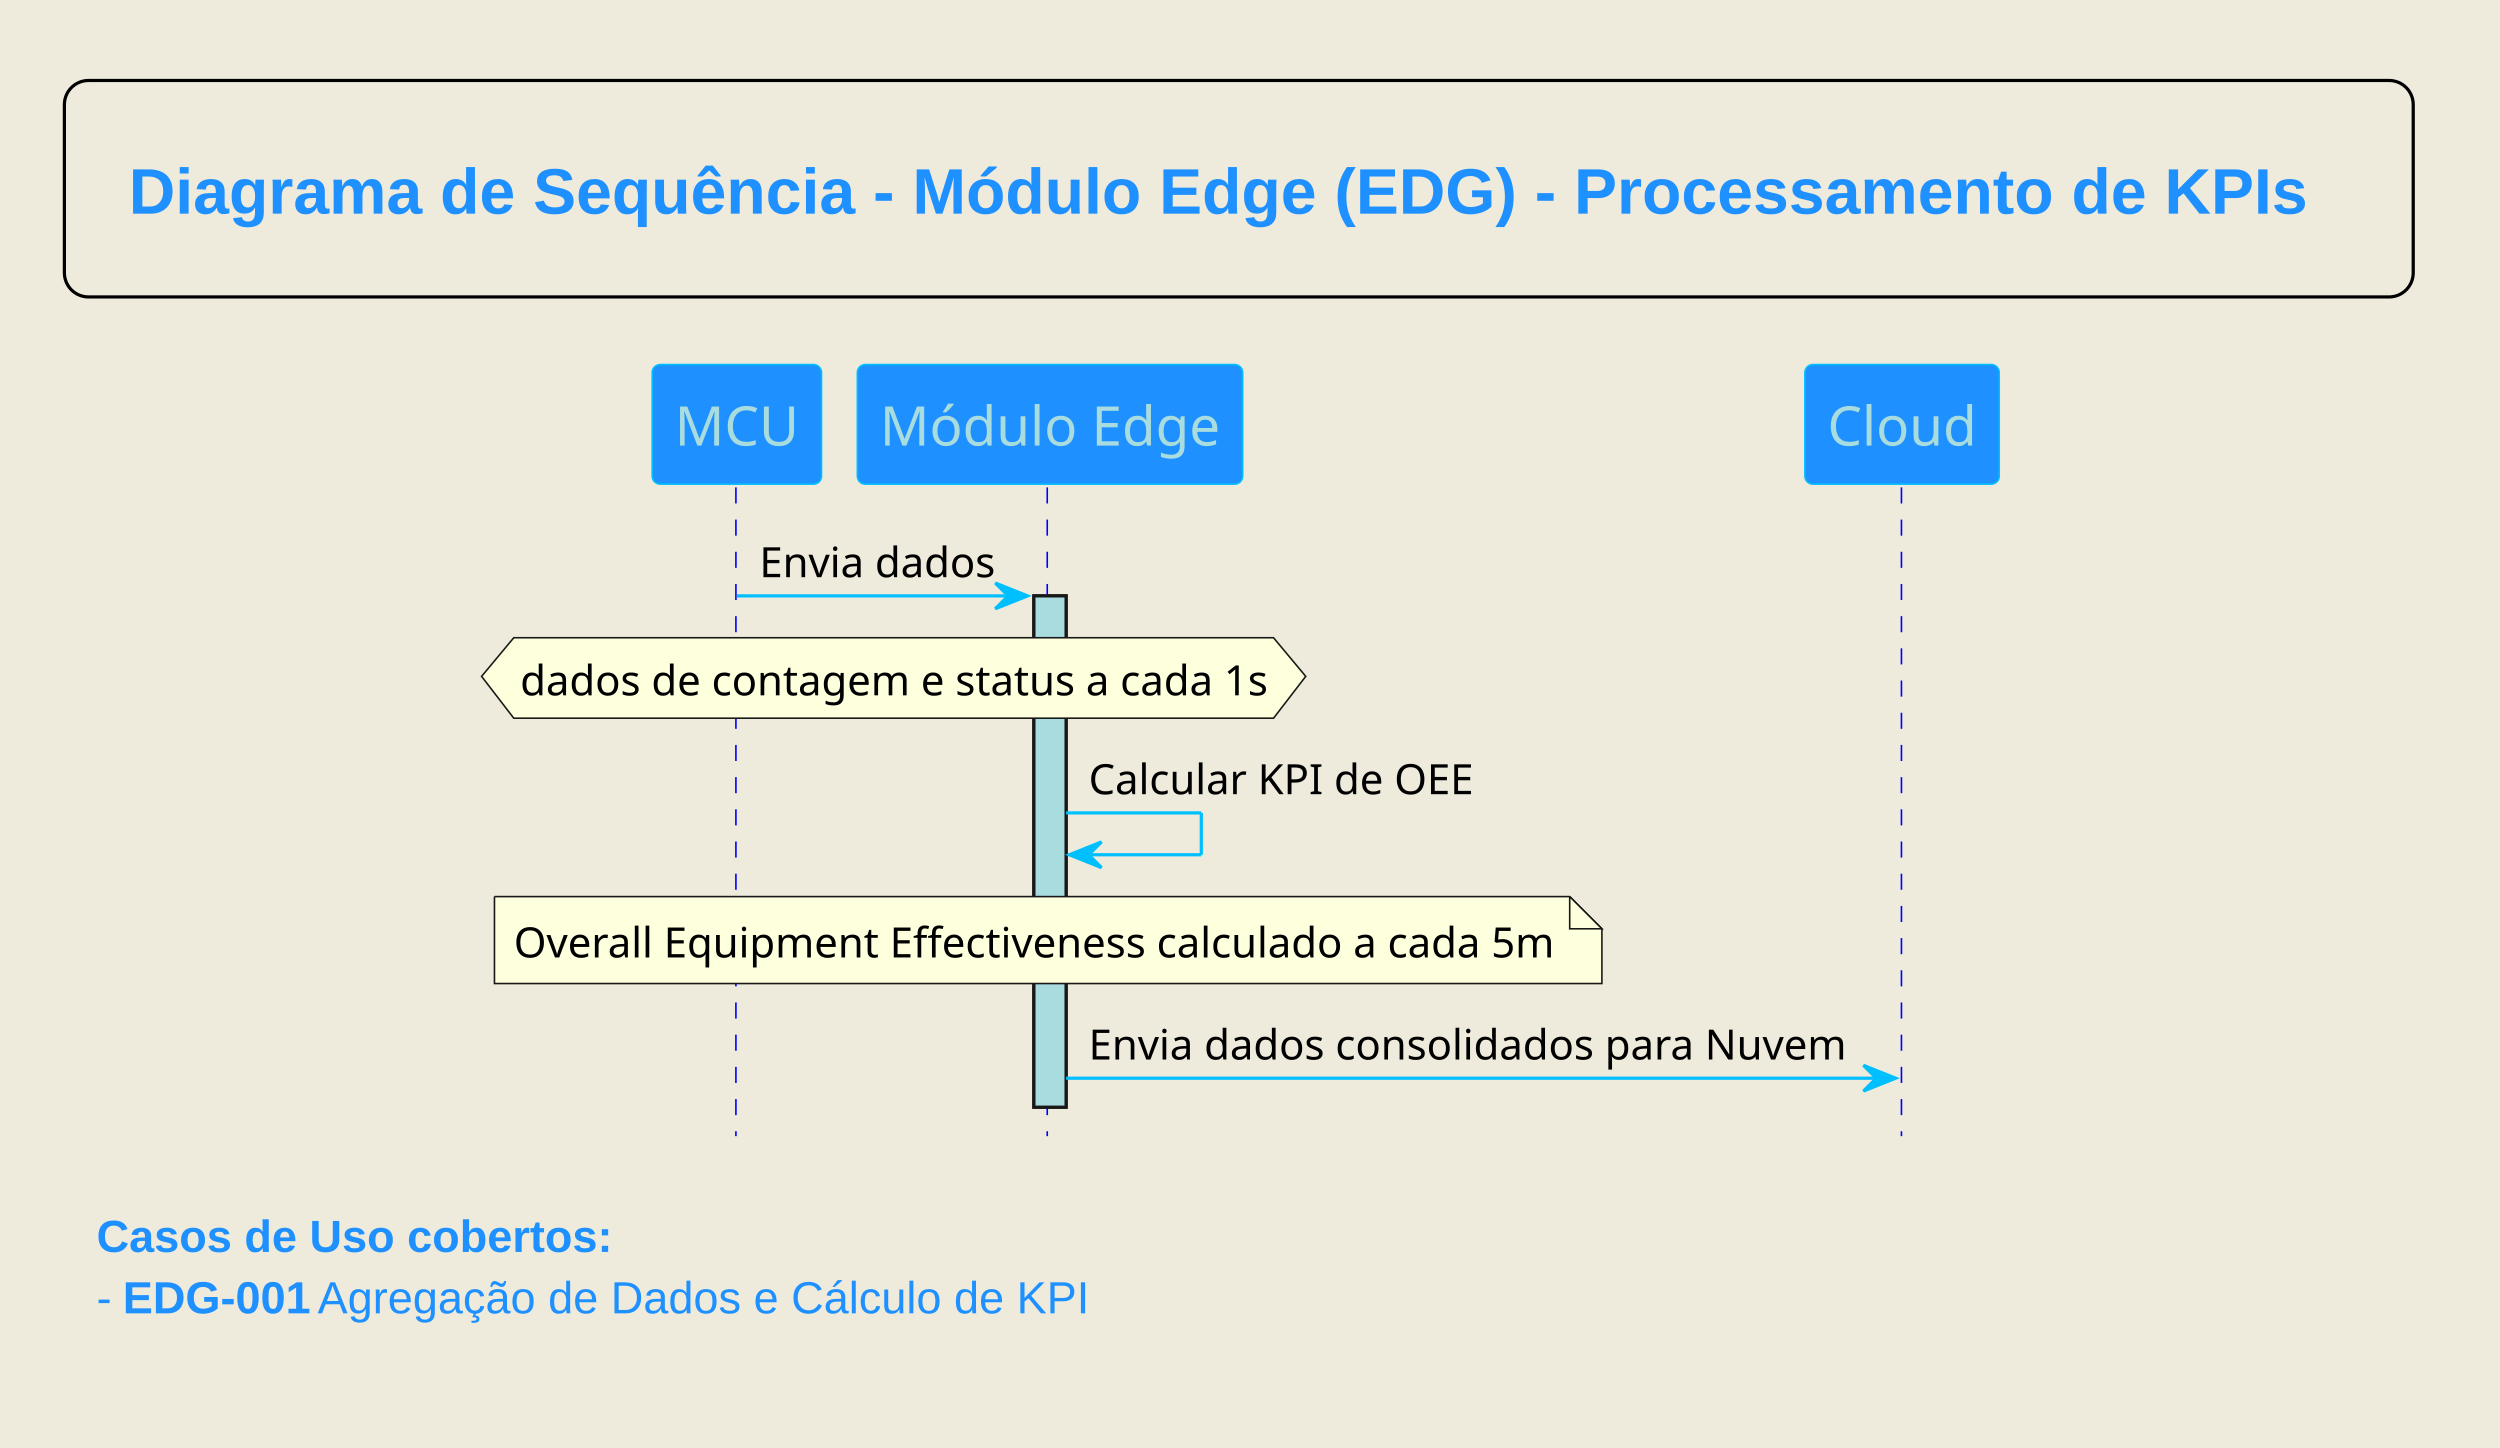
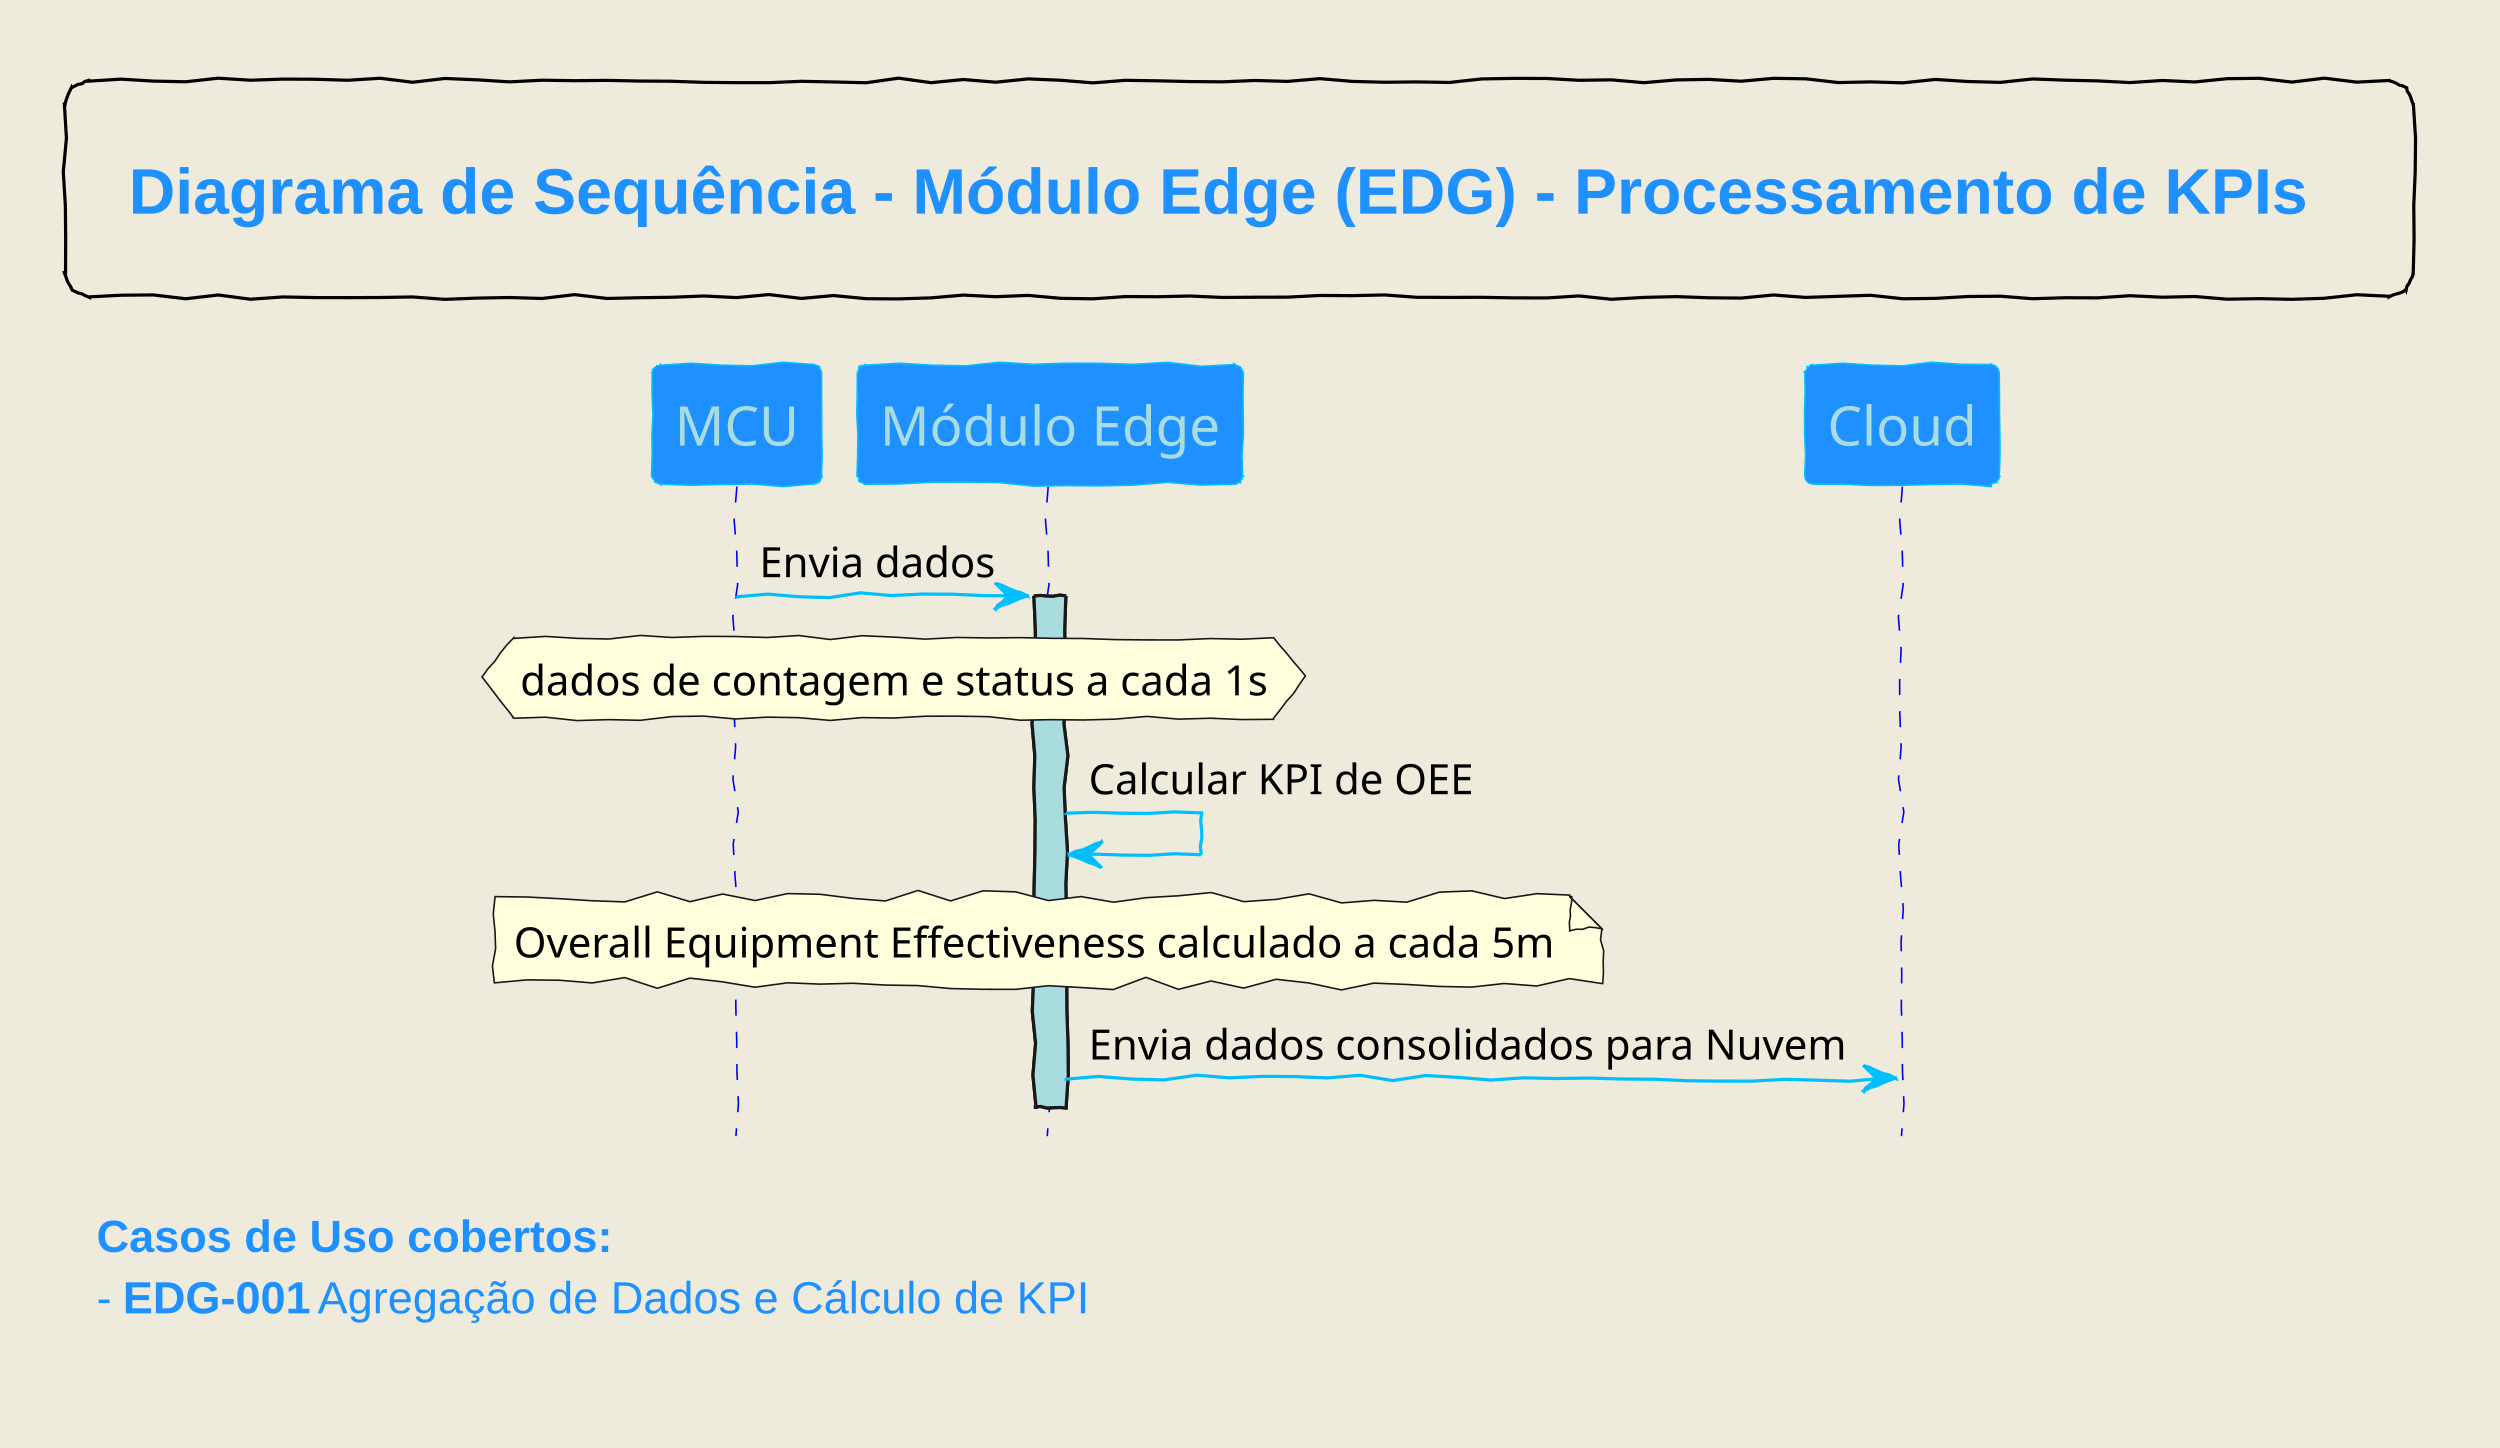
<svg xmlns="http://www.w3.org/2000/svg" contentStyleType="text/css" data-diagram-type="SEQUENCE" height="751.57px" preserveAspectRatio="none" style="width:1297px;height:751px;background:#EEEBDC;" version="1.1" viewBox="0 0 1297 751" width="1297.711px" zoomAndPan="magnify">
  <defs />
  <g>
    <rect fill="#EEEBDC" height="751.57" style="stroke:none;stroke-width:1.67;" width="1297.711" x="0" y="0" />
    <g>
-       <rect fill="#A9DCDF" height="265.261" style="stroke:#181818;stroke-width:1.67;" width="16.702" x="536.385" y="309.146" />
+       <polygon fill="#A9DCDF" points="536.385,309.146,536.385,309.263,539.725,308.915,543.066,309.253,546.406,309.368,549.746,308.749,553.087,309.146,552.957,309.146,552.374,325.725,552.446,342.303,552.973,358.882,551.932,375.461,554.011,392.04,552.034,408.619,552.756,425.197,553.808,441.776,552.943,458.355,553.201,474.934,553.033,491.513,553.385,508.091,553.486,524.67,554.065,541.249,554.207,557.828,553.087,574.407,553.087,574.785,549.746,574.548,546.406,574.665,543.066,574.798,539.725,574.005,536.385,574.407,537.518,574.407,535.89,557.828,537.277,541.249,535.558,524.67,536.271,508.091,537.624,491.513,536.304,474.934,536.561,458.355,536.951,441.776,537.08,425.197,536.379,408.619,536.865,392.04,535.429,375.461,536.86,358.882,537.301,342.303,537.128,325.725,536.385,309.146" style="stroke:#181818;stroke-width:1.67;" />
    </g>
    <g>
-       <rect fill="#000000" fill-opacity="0" height="336.587" width="13.361" x="375.602" y="252.851" />
-       <line style="stroke:#0000FF;stroke-width:0.835;stroke-dasharray:8.351,8.351;" x1="381.79" x2="381.79" y1="252.851" y2="589.438" />
+       <polygon fill="#000000" fill-opacity="0" points="375.602,252.851,375.602,252.969,378.275,252.621,380.947,252.959,383.619,253.074,386.291,252.454,388.964,252.851,388.834,252.851,388.251,269.681,388.323,286.51,388.85,303.339,387.809,320.169,389.888,336.998,387.911,353.827,388.633,370.657,389.685,387.486,388.82,404.315,389.078,421.145,388.91,437.974,389.262,454.803,389.363,471.633,389.942,488.462,390.084,505.291,390.098,522.121,389.389,538.95,389.738,555.779,390.137,572.609,388.964,589.438,388.964,589.037,386.291,589.816,383.619,589.273,380.947,589.735,378.275,589.163,375.602,589.438,375.488,589.438,376.841,572.609,375.521,555.779,375.778,538.95,376.168,522.121,376.298,505.291,375.596,488.462,376.082,471.633,374.646,454.803,376.077,437.974,376.518,421.145,376.345,404.315,376.626,387.486,374.796,370.657,374.513,353.827,374.565,336.998,375.504,320.169,375.274,303.339,376.74,286.51,375.311,269.681,375.602,252.851" />
+       <path d="M381.79,252.851 L382.258,252.851 L380.868,269.681 L382.221,286.51 L382.68,303.339 L380.202,320.169 L381.617,336.998 L380.841,353.827 L380.936,370.657 L381.639,387.486 L380.251,404.315 L383.023,421.145 L380.387,437.974 L381.35,454.803 L382.752,471.633 L381.599,488.462 L381.942,505.291 L381.719,522.121 L382.188,538.95 L382.323,555.779 L383.095,572.609 L381.79,589.438" fill="none" style="stroke:#0000FF;stroke-width:0.835;stroke-dasharray:8.351,8.351;" />
    </g>
    <g>
-       <rect fill="#000000" fill-opacity="0" height="336.587" width="13.361" x="538.055" y="252.851" />
-       <line style="stroke:#0000FF;stroke-width:0.835;stroke-dasharray:8.351,8.351;" x1="543.311" x2="543.311" y1="252.851" y2="589.438" />
+       <polygon fill="#000000" fill-opacity="0" points="538.055,252.851,538.055,252.969,540.727,252.621,543.4,252.959,546.072,253.074,548.744,252.454,551.417,252.851,551.287,252.851,550.704,269.681,550.776,286.51,551.303,303.339,550.262,320.169,552.341,336.998,550.364,353.827,551.086,370.657,552.138,387.486,551.273,404.315,551.53,421.145,551.363,437.974,551.715,454.803,551.816,471.633,552.395,488.462,552.537,505.291,552.551,522.121,551.842,538.95,552.191,555.779,552.589,572.609,551.417,589.438,551.417,589.037,548.744,589.816,546.072,589.273,543.4,589.735,540.727,589.163,538.055,589.438,537.941,589.438,539.294,572.609,537.974,555.779,538.231,538.95,538.621,522.121,538.75,505.291,538.049,488.462,538.535,471.633,537.099,454.803,538.53,437.974,538.971,421.145,538.798,404.315,539.079,387.486,537.248,370.657,536.966,353.827,537.017,336.998,537.957,320.169,537.727,303.339,539.193,286.51,537.764,269.681,538.055,252.851" />
+       <path d="M543.311,252.851 L543.779,252.851 L542.389,269.681 L543.742,286.51 L544.202,303.339 L541.723,320.169 L543.138,336.998 L542.362,353.827 L542.457,370.657 L543.16,387.486 L541.772,404.315 L544.544,421.145 L541.908,437.974 L542.871,454.803 L544.273,471.633 L543.12,488.462 L543.463,505.291 L543.24,522.121 L543.709,538.95 L543.844,555.779 L544.616,572.609 L543.311,589.438" fill="none" style="stroke:#0000FF;stroke-width:0.835;stroke-dasharray:8.351,8.351;" />
    </g>
    <g>
-       <rect fill="#000000" fill-opacity="0" height="336.587" width="13.361" x="980.107" y="252.851" />
-       <line style="stroke:#0000FF;stroke-width:0.835;stroke-dasharray:8.351,8.351;" x1="986.474" x2="986.474" y1="252.851" y2="589.438" />
+       <polygon fill="#000000" fill-opacity="0" points="980.107,252.851,980.107,252.969,982.78,252.621,985.452,252.959,988.124,253.074,990.797,252.454,993.469,252.851,993.339,252.851,992.756,269.681,992.828,286.51,993.355,303.339,992.314,320.169,994.393,336.998,992.416,353.827,993.138,370.657,994.19,387.486,993.325,404.315,993.583,421.145,993.415,437.974,993.767,454.803,993.868,471.633,994.447,488.462,994.59,505.291,994.603,522.121,993.894,538.95,994.243,555.779,994.641,572.609,993.469,589.438,993.469,589.037,990.797,589.816,988.124,589.273,985.452,589.735,982.78,589.163,980.107,589.438,979.993,589.438,981.346,572.609,980.026,555.779,980.283,538.95,980.673,522.121,980.803,505.291,980.101,488.462,980.587,471.633,979.151,454.803,980.582,437.974,981.023,421.145,980.85,404.315,981.131,387.486,979.301,370.657,979.018,353.827,979.07,336.998,980.009,320.169,979.779,303.339,981.245,286.51,979.816,269.681,980.107,252.851" />
+       <path d="M986.474,252.851 L986.942,252.851 L985.552,269.681 L986.905,286.51 L987.364,303.339 L984.885,320.169 L986.301,336.998 L985.524,353.827 L985.62,370.657 L986.322,387.486 L984.935,404.315 L987.707,421.145 L985.071,437.974 L986.034,454.803 L987.436,471.633 L986.283,488.462 L986.626,505.291 L986.403,522.121 L986.872,538.95 L987.007,555.779 L987.778,572.609 L986.474,589.438" fill="none" style="stroke:#0000FF;stroke-width:0.835;stroke-dasharray:8.351,8.351;" />
    </g>
    <g class="participant participant-head" data-participant="MCU">
-       <rect fill="#1E90FF" height="62.053" rx="4.175" ry="4.175" style="stroke:#00BFFF;stroke-width:0.835;" width="87.833" x="338.366" y="189.128" />
+       <polygon fill="#1E90FF" points="342.542,189.128,342.542,189.48,358.438,188.436,374.335,189.451,390.231,189.796,406.128,187.937,422.024,189.128,422.008,189.089,422.524,189.154,423.124,189.42,423.781,189.827,424.239,189.751,424.977,190.351,425.262,190.469,424.897,190.808,425.364,191.49,425.933,192.215,425.911,192.695,426.2,193.304,426.238,193.304,426.182,204.044,426.299,214.785,426.333,225.525,426.526,236.266,426.2,247.006,426.545,247.149,426.305,247.741,425.841,248.241,425.704,248.876,425.582,249.518,424.977,249.958,424.823,249.587,424.531,250.552,423.733,250.295,423.319,250.967,422.509,250.682,422.024,251.181,422.024,251.067,406.128,252.42,390.231,251.1,374.335,251.357,358.438,251.747,342.542,251.181,342.63,251.395,341.95,250.935,341.422,250.84,340.648,250.153,340.24,250.349,339.589,249.958,339.871,250.075,339.573,249.463,339.415,248.908,338.607,248.084,338.276,247.458,338.366,247.006,338.02,247.006,338.334,236.266,338.257,225.525,338.746,214.785,338.269,204.044,338.366,193.304,338.19,193.231,338.728,192.762,338.512,191.981,338.833,191.422,339.678,191.08,339.589,190.351,339.682,190.576,340.336,190.485,340.702,189.697,341.429,189.782,342.077,189.677,342.542,189.128" style="stroke:#00BFFF;stroke-width:0.835;" />
      <text fill="#A9DCDF" font-family="Impact" font-size="28.393" lengthAdjust="spacing" textLength="64.451" x="350.057" y="231.171">MCU</text>
    </g>
    <g class="participant participant-head" data-participant="EDGE">
-       <rect fill="#1E90FF" height="62.053" rx="4.175" ry="4.175" style="stroke:#00BFFF;stroke-width:0.835;" width="199.927" x="444.772" y="189.128" />
+       <polygon fill="#1E90FF" points="448.948,189.128,448.948,189.48,466.364,188.436,483.78,189.451,501.196,189.796,518.612,187.937,536.028,188.999,553.444,188.416,570.86,188.488,588.276,189.015,605.692,187.974,623.108,190.053,640.524,189.128,640.39,188.804,641.072,189.271,641.797,189.84,642.277,189.818,642.901,190.142,643.476,190.351,643.46,190.345,643.813,190.98,644.089,191.583,644.512,192.248,644.8,192.856,644.699,193.304,645.078,193.304,644.841,204.044,644.958,214.785,645.09,225.525,644.298,236.266,644.699,247.006,645.048,247.15,644.302,247.533,644.485,248.301,643.711,248.672,643.686,249.353,643.476,249.958,643.635,250.34,642.876,250.178,642.318,250.502,641.777,250.866,641.203,251.151,640.524,251.181,640.524,251.175,623.108,251.661,605.692,250.225,588.276,251.656,570.86,252.097,553.444,251.924,536.028,252.205,518.612,250.375,501.196,250.092,483.78,250.143,466.364,251.083,448.948,251.181,448.906,251.08,448.502,251.287,447.729,250.602,447.103,250.271,446.634,250.32,445.995,249.958,445.652,249.816,445.484,249.257,445.84,248.916,445.486,248.28,445.395,247.753,444.772,247.006,444.593,247.006,444.95,236.266,445.101,225.525,444.509,214.785,444.719,204.044,444.772,193.304,444.837,193.331,445.352,192.852,445.259,192.122,445.744,191.631,445.466,190.824,445.995,190.351,445.851,190.003,446.693,190.366,447.023,189.493,447.875,189.879,448.401,189.479,448.948,189.128" style="stroke:#00BFFF;stroke-width:0.835;" />
      <text fill="#A9DCDF" font-family="Impact" font-size="28.393" lengthAdjust="spacing" textLength="176.545" x="456.463" y="231.171">Módulo Edge</text>
    </g>
    <g class="participant participant-head" data-participant="Cloud">
-       <rect fill="#1E90FF" height="62.053" rx="4.175" ry="4.175" style="stroke:#00BFFF;stroke-width:0.835;" width="100.837" x="936.37" y="189.128" />
+       <polygon fill="#1E90FF" points="940.545,189.128,940.545,189.48,955.959,188.436,971.374,189.451,986.788,189.796,1002.202,187.937,1017.617,188.999,1033.031,189.128,1032.94,188.909,1033.54,189.176,1034.198,189.583,1034.655,189.507,1035.511,190.392,1035.984,190.351,1035.659,190.217,1036.127,190.9,1036.695,191.624,1036.673,192.105,1036.997,192.728,1037.207,193.304,1037.189,193.304,1037.306,204.044,1037.34,214.785,1037.533,225.525,1037.58,236.266,1037.207,247.006,1037.556,247.151,1037.093,247.651,1036.956,248.286,1036.834,248.927,1035.857,249.214,1035.984,249.958,1036.128,250.307,1035.33,250.05,1034.917,250.722,1034.107,250.438,1033.607,250.901,1033.031,251.181,1033.031,252.42,1017.617,251.1,1002.202,251.357,986.788,251.747,971.374,251.876,955.959,251.175,940.545,251.181,940.606,251.329,939.832,250.642,939.424,250.838,938.89,250.73,938.278,250.432,937.592,249.958,937.908,250.089,937.099,249.265,936.768,248.638,936.539,248.054,936.584,247.584,936.37,247.006,936.26,247.006,936.749,236.266,936.272,225.525,936.178,214.785,936.497,204.044,936.37,193.304,936.027,193.162,936.347,192.603,937.192,192.261,937.327,191.625,937.726,191.098,937.592,190.351,937.524,190.186,938.251,190.271,938.899,190.166,939.263,189.375,939.934,189.324,940.545,189.128" style="stroke:#00BFFF;stroke-width:0.835;" />
      <text fill="#A9DCDF" font-family="Impact" font-size="28.393" lengthAdjust="spacing" textLength="77.455" x="948.061" y="231.171">Cloud</text>
    </g>
    <g>
-       <rect fill="#A9DCDF" height="265.261" style="stroke:#181818;stroke-width:1.67;" width="16.702" x="536.385" y="309.146" />
+       <polygon fill="#A9DCDF" points="536.385,309.146,536.385,309.263,539.725,308.915,543.066,309.253,546.406,309.368,549.746,308.749,553.087,309.146,552.957,309.146,552.374,325.725,552.446,342.303,552.973,358.882,551.932,375.461,554.011,392.04,552.034,408.619,552.756,425.197,553.808,441.776,552.943,458.355,553.201,474.934,553.033,491.513,553.385,508.091,553.486,524.67,554.065,541.249,554.207,557.828,553.087,574.407,553.087,574.785,549.746,574.548,546.406,574.665,543.066,574.798,539.725,574.005,536.385,574.407,537.518,574.407,535.89,557.828,537.277,541.249,535.558,524.67,536.271,508.091,537.624,491.513,536.304,474.934,536.561,458.355,536.951,441.776,537.08,425.197,536.379,408.619,536.865,392.04,535.429,375.461,536.86,358.882,537.301,342.303,537.128,325.725,536.385,309.146" style="stroke:#181818;stroke-width:1.67;" />
    </g>
    <g class="message" data-participant-1="MCU" data-participant-2="EDGE">
-       <polygon fill="#00BFFF" points="516.343,302.465,533.045,309.146,516.343,315.826,523.024,309.146" style="stroke:#00BFFF;stroke-width:1.67;" />
-       <line style="stroke:#00BFFF;stroke-width:1.67;" x1="382.283" x2="526.364" y1="309.146" y2="309.146" />
+       <polygon fill="#00BFFF" points="516.343,302.465,516.387,302.574,519.598,303.587,523.064,305.237,526.447,306.68,529.557,307.441,533.045,309.146,533.029,309.106,529.616,310.261,526.285,311.62,523.01,313.119,519.541,314.133,516.343,315.826,516.561,316.044,517.431,314.242,518.938,313.076,520.522,311.988,521.654,310.448,523.024,309.146,523.051,309.173,521.675,307.797,520.422,306.544,519.11,305.231,517.91,304.032,516.343,302.465" style="stroke:#00BFFF;stroke-width:1.67;" />
+       <path d="M382.283,309.146 L382.283,309.614 L398.292,308.223 L414.301,309.576 L430.31,310.036 L446.319,307.557 L462.328,308.973 L478.337,308.196 L494.346,308.292 L510.355,308.994 L526.364,309.146" fill="none" style="stroke:#00BFFF;stroke-width:1.67;" />
      <text fill="#000000" font-family="sans-serif" font-size="21.712" lengthAdjust="spacing" textLength="122.369" x="393.974" y="299.444">Envia dados</text>
    </g>
-     <polygon fill="#FEFFDD" points="266.55,330.858,660.707,330.858,677.408,350.9,660.707,372.612,266.55,372.612,249.848,350.9,266.55,330.858" style="stroke:#181818;stroke-width:0.835;" />
+     <polygon fill="#FEFFDD" points="266.55,330.858,266.55,331.209,282.973,330.166,299.396,331.181,315.819,331.525,332.242,329.666,348.666,330.728,365.089,330.146,381.512,330.217,397.935,330.744,414.358,329.703,430.782,331.783,447.205,329.805,463.628,330.527,480.051,331.579,496.474,330.714,512.898,330.972,529.321,330.805,545.744,331.156,562.167,331.257,578.59,331.836,595.014,331.979,611.437,331.992,627.86,331.283,644.283,331.632,660.707,330.858,661.007,331.108,663.738,334.609,667.677,339.116,670.601,342.777,674.296,347.082,677.408,350.9,677.19,350.732,674.038,355.219,671.055,359.836,667.366,363.91,664.093,368.305,660.707,372.612,660.707,373.177,644.283,373.307,627.86,372.605,611.437,373.091,595.014,371.656,578.59,373.087,562.167,373.527,545.744,373.354,529.321,373.636,512.898,371.805,496.474,371.522,480.051,371.574,463.628,372.513,447.205,372.284,430.782,373.75,414.358,372.32,397.935,372.039,381.512,372.993,365.089,371.498,348.666,371.745,332.242,373.696,315.819,373.339,299.396,373.838,282.973,372.074,266.55,372.612,266.69,372.72,263.47,368.47,259.661,363.767,256.486,359.552,253.244,355.285,249.848,350.9,250.127,351.132,253.187,346.89,256.726,343.048,259.632,338.677,262.92,334.625,266.55,330.858" style="stroke:#181818;stroke-width:0.835;" />
    <text fill="#000000" font-family="sans-serif" font-size="21.712" lengthAdjust="spacing" textLength="387.886" x="269.89" y="360.749">dados de contagem e status a cada 1s</text>
    <g class="message" data-participant-1="EDGE" data-participant-2="EDGE">
-       <line style="stroke:#00BFFF;stroke-width:1.67;" x1="553.087" x2="623.233" y1="421.734" y2="421.734" />
-       <line style="stroke:#00BFFF;stroke-width:1.67;" x1="623.233" x2="623.233" y1="421.734" y2="443.446" />
-       <line style="stroke:#00BFFF;stroke-width:1.67;" x1="554.757" x2="623.233" y1="443.446" y2="443.446" />
-       <polygon fill="#00BFFF" points="571.458,436.766,554.757,443.446,571.458,450.127,564.778,443.446" style="stroke:#00BFFF;stroke-width:1.67;" />
+       <path d="M553.087,421.734 L553.087,421.89 L567.116,421.427 L581.145,421.878 L595.175,422.031 L609.204,421.205 L623.233,421.734" fill="none" style="stroke:#00BFFF;stroke-width:1.67;" />
+       <path d="M623.233,421.734 L623.389,421.734 L622.926,426.077 L623.377,430.419 L623.53,434.762 L622.704,439.104 L623.233,443.446" fill="none" style="stroke:#00BFFF;stroke-width:1.67;" />
+       <path d="M554.757,443.446 L554.757,443.602 L568.452,443.139 L582.147,443.59 L595.843,443.743 L609.538,442.917 L623.233,443.446" fill="none" style="stroke:#00BFFF;stroke-width:1.67;" />
+       <polygon fill="#00BFFF" points="571.458,436.766,571.502,436.874,568.032,437.888,564.818,439.538,561.52,440.981,557.95,441.741,554.757,443.446,554.741,443.406,558.009,444.562,561.358,445.92,564.764,447.42,567.975,448.434,571.458,450.127,571.676,450.345,569.874,448.543,568.708,447.377,567.62,446.289,566.08,444.749,564.778,443.446,564.805,443.473,566.101,442.098,567.52,440.844,568.88,439.532,570.353,438.332,571.458,436.766" style="stroke:#00BFFF;stroke-width:1.67;" />
      <text fill="#000000" font-family="sans-serif" font-size="21.712" lengthAdjust="spacing" textLength="199.664" x="564.778" y="412.033">Calcular KPI de OEE</text>
    </g>
-     <path d="M256.529,465.158 L256.529,510.253 L831.062,510.253 L831.062,481.86 L814.361,465.158 L256.529,465.158" fill="#FEFFDD" style="stroke:#181818;stroke-width:0.835;" />
-     <path d="M814.361,465.158 L814.361,481.86 L831.062,481.86 L814.361,465.158" fill="#FEFFDD" style="stroke:#181818;stroke-width:0.835;" />
+     <path d="M256.529,465.158 L256.841,465.158 L255.914,474.177 L256.816,483.196 L257.122,492.215 L255.47,501.234 L256.529,510.253 L256.529,509.906 L273.427,508.353 L290.325,508.545 L307.223,509.949 L324.121,507.173 L341.019,512.718 L357.917,507.445 L374.815,509.372 L391.713,512.176 L408.611,509.871 L425.509,510.557 L442.407,510.11 L459.305,511.048 L476.203,511.318 L493.101,512.861 L509.999,513.241 L526.898,513.278 L543.795,511.387 L560.694,512.317 L577.592,513.38 L594.49,507.041 L611.388,513.275 L628.286,508.932 L645.184,512.63 L662.082,508.048 L678.98,509.948 L695.878,513.556 L712.776,510.036 L729.674,510.722 L746.572,511.761 L763.47,512.106 L780.368,510.235 L797.266,511.532 L814.164,507.703 L831.062,510.253 L831.485,510.253 L831.876,504.574 L831.722,498.896 L831.972,493.217 L830.345,487.538 L831.062,481.86 L830.378,481.175 L827.07,477.867 L824.32,475.118 L820.835,471.633 L818.416,469.214 L814.361,465.158 L814.361,464.38 L797.457,463.631 L780.553,466.175 L763.649,462.188 L746.745,462.846 L729.841,468.049 L712.937,467.099 L696.033,468.43 L679.129,463.725 L662.225,466.58 L645.321,467.788 L628.417,463.055 L611.513,464.731 L594.609,465.719 L577.705,468.061 L560.801,465.14 L543.897,467.219 L526.993,462.692 L510.089,462.142 L493.185,467.401 L476.281,461.965 L459.377,467.425 L442.473,466.079 L425.569,463.965 L408.665,463.583 L391.761,467.202 L374.857,463.825 L357.953,467.795 L341.049,462.697 L324.145,467.908 L307.241,467.315 L290.337,466.25 L273.433,465.369 L256.529,465.158" fill="#FEFFDD" style="stroke:#181818;stroke-width:0.835;" />
+     <path d="M814.361,465.158 L815.439,465.158 L815.272,468.499 L814.612,471.839 L814.759,475.179 L814.167,478.52 L814.361,481.86 L814.361,482.924 L817.701,482.09 L821.041,482.116 L824.382,480.957 L827.722,481.258 L831.062,481.86 L831.62,482.417 L828.173,478.971 L824.337,475.134 L820.703,471.501 L817.471,468.269 L814.361,465.158" fill="#FEFFDD" style="stroke:#181818;stroke-width:0.835;" />
    <text fill="#000000" font-family="sans-serif" font-size="21.712" lengthAdjust="spacing" textLength="540.261" x="266.55" y="496.719">Overall Equipment Effectiveness calculado a cada 5m</text>
    <g class="message" data-participant-1="EDGE" data-participant-2="Cloud">
-       <polygon fill="#00BFFF" points="966.746,552.695,983.448,559.375,966.746,566.056,973.427,559.375" style="stroke:#00BFFF;stroke-width:1.67;" />
-       <line style="stroke:#00BFFF;stroke-width:1.67;" x1="553.087" x2="976.767" y1="559.375" y2="559.375" />
+       <polygon fill="#00BFFF" points="966.746,552.695,966.79,552.803,970.001,553.817,973.467,555.467,976.85,556.91,979.96,557.67,983.448,559.375,983.432,559.335,980.019,560.491,976.688,561.849,973.413,563.348,969.944,564.362,966.746,566.056,966.964,566.274,967.834,564.472,969.341,563.306,970.925,562.218,972.057,560.678,973.427,559.375,973.454,559.402,972.078,558.027,970.825,556.773,969.513,555.461,968.313,554.261,966.746,552.695" style="stroke:#00BFFF;stroke-width:1.67;" />
+       <path d="M553.087,559.375 L553.087,559.843 L570.034,558.453 L586.981,559.806 L603.928,560.265 L620.875,557.787 L637.823,559.202 L654.77,558.426 L671.717,558.521 L688.664,559.224 L705.612,557.836 L722.559,560.608 L739.506,557.972 L756.453,558.935 L773.4,560.337 L790.348,559.184 L807.295,559.527 L824.242,559.304 L841.189,559.773 L858.137,559.908 L875.084,560.68 L892.031,560.87 L908.978,560.888 L925.926,559.942 L942.873,560.408 L959.82,560.939 L976.767,559.375" fill="none" style="stroke:#00BFFF;stroke-width:1.67;" />
      <text fill="#000000" font-family="sans-serif" font-size="21.712" lengthAdjust="spacing" textLength="393.618" x="564.778" y="549.673">Envia dados consolidados para Nuvem</text>
    </g>
    <text fill="#1E90FF" font-family="Arial" font-size="23.382" font-weight="bold" lengthAdjust="spacing" textLength="265.995" x="50.105" y="649.507">Casos de Uso cobertos:</text>
    <text fill="#1E90FF" font-family="Arial" font-size="23.382" lengthAdjust="spacing" textLength="7.529" x="50.105" y="681.353">-</text>
    <text fill="#1E90FF" font-family="Arial" font-size="23.382" font-weight="bold" lengthAdjust="spacing" textLength="94.978" x="63.713" y="681.353">EDG-001</text>
    <text fill="#1E90FF" font-family="Arial" font-size="23.382" lengthAdjust="spacing" textLength="409.187" x="164.77" y="681.353">Agregação de Dados e Cálculo de KPI</text>
-     <rect fill="none" height="112.301" rx="12.526" ry="12.526" style="stroke:#000000;stroke-width:1.67;" width="1218.578" x="33.403" y="41.754" />
+     <polygon fill="none" points="45.929,41.754,45.929,42.105,62.739,41.062,79.55,42.077,96.36,42.421,113.17,40.562,129.98,41.624,146.791,41.042,163.601,41.113,180.411,41.64,197.221,40.599,214.031,42.679,230.842,40.701,247.652,41.424,264.462,42.475,281.272,41.611,298.083,41.868,314.893,41.7,331.703,42.052,348.513,42.153,365.324,42.732,382.134,42.875,398.944,42.888,415.754,42.179,432.565,42.528,449.375,42.927,466.185,40.549,482.995,42.887,499.805,41.259,516.616,42.645,533.426,40.927,550.236,41.639,567.046,42.992,583.856,41.672,600.667,41.93,617.477,42.319,634.287,42.449,651.097,41.747,667.908,42.234,684.718,40.798,701.528,42.229,718.338,42.669,735.149,42.496,751.959,42.778,768.769,40.947,785.579,40.665,802.389,40.716,819.2,41.656,836.01,41.426,852.82,42.892,869.63,41.462,886.441,41.181,903.251,42.135,920.061,40.64,936.871,40.887,953.681,42.838,970.492,42.481,987.302,42.981,1004.112,41.217,1020.922,42.287,1037.733,42.74,1054.543,40.965,1071.353,41.594,1088.163,41.964,1104.974,42.842,1121.784,41.747,1138.594,42.526,1155.404,40.829,1172.214,40.623,1189.025,42.595,1205.835,40.556,1222.645,42.604,1239.455,41.754,1239.499,41.86,1241.17,42.35,1242.923,43.039,1244.867,44.191,1246.477,44.535,1248.313,45.423,1248.617,45.549,1248.762,47.076,1250.098,49.097,1250.763,50.84,1251.374,52.561,1251.981,54.28,1252.06,54.28,1253.195,71.73,1253.006,89.18,1252.264,106.629,1252.429,124.079,1251.981,141.529,1251.914,141.501,1251.616,143.453,1250.594,145.105,1249.869,146.88,1248.734,148.485,1248.313,150.386,1248.226,150.178,1246.654,151.393,1244.861,152.075,1242.989,152.565,1241.158,153.156,1239.455,154.055,1239.455,153.69,1222.645,152.909,1205.835,154.748,1189.025,155.29,1172.214,154.934,1155.404,155.216,1138.594,153.827,1121.784,154.201,1104.974,153.408,1088.163,154.53,1071.353,154.467,1054.543,154.978,1037.733,153.672,1020.922,153.831,1004.112,154.796,987.302,155.003,970.492,153.199,953.681,153.731,936.871,154.304,920.061,153.035,903.251,154.645,886.441,154.486,869.63,153.887,852.82,154.293,836.01,155.272,819.2,153.533,802.389,154.581,785.579,154.532,768.769,154.249,751.959,154.291,735.149,154.245,718.338,153.013,701.528,153.386,684.718,153.284,667.908,154.162,651.097,154.202,634.287,154.325,617.477,153.569,600.667,153.942,583.856,153.854,567.046,155.019,550.236,154.768,533.426,153.244,516.616,153.933,499.805,153.091,482.995,154.537,466.185,155.071,449.375,154.965,432.565,153.328,415.754,154.83,398.944,152.815,382.134,154.389,365.324,153.555,348.513,154.217,331.703,154.457,314.893,154.844,298.083,152.853,281.272,154.849,264.462,154.353,247.652,154.649,230.842,155.304,214.031,154.064,197.221,154.348,180.411,154.412,163.601,154.385,146.791,154.054,129.98,155.242,113.17,153.037,96.36,154.999,79.55,153.013,62.739,153.153,45.929,154.055,45.938,154.076,44.164,153.336,42.281,152.334,40.703,152.067,38.867,151.176,37.072,150.386,37.446,150.541,36.681,148.757,35.374,146.748,34.666,144.987,34.07,143.273,33.403,141.529,33.997,141.529,34.076,124.079,33.906,106.629,32.832,89.18,34.466,71.73,33.403,54.28,33.729,54.415,34.113,52.498,34.748,50.686,35.398,48.88,36.228,47.148,37.072,45.423,37.101,45.493,38.829,44.654,40.526,43.74,42.49,43.472,44.06,42.252,45.929,41.754" style="stroke:#000000;stroke-width:1.67;" />
    <text fill="#1E90FF" font-family="Arial" font-size="33.403" font-weight="bold" lengthAdjust="spacing" textLength="1151.772" x="66.806" y="110.865">Diagrama de Sequência - Módulo Edge (EDG) - Processamento de KPIs</text>
  </g>
</svg>
